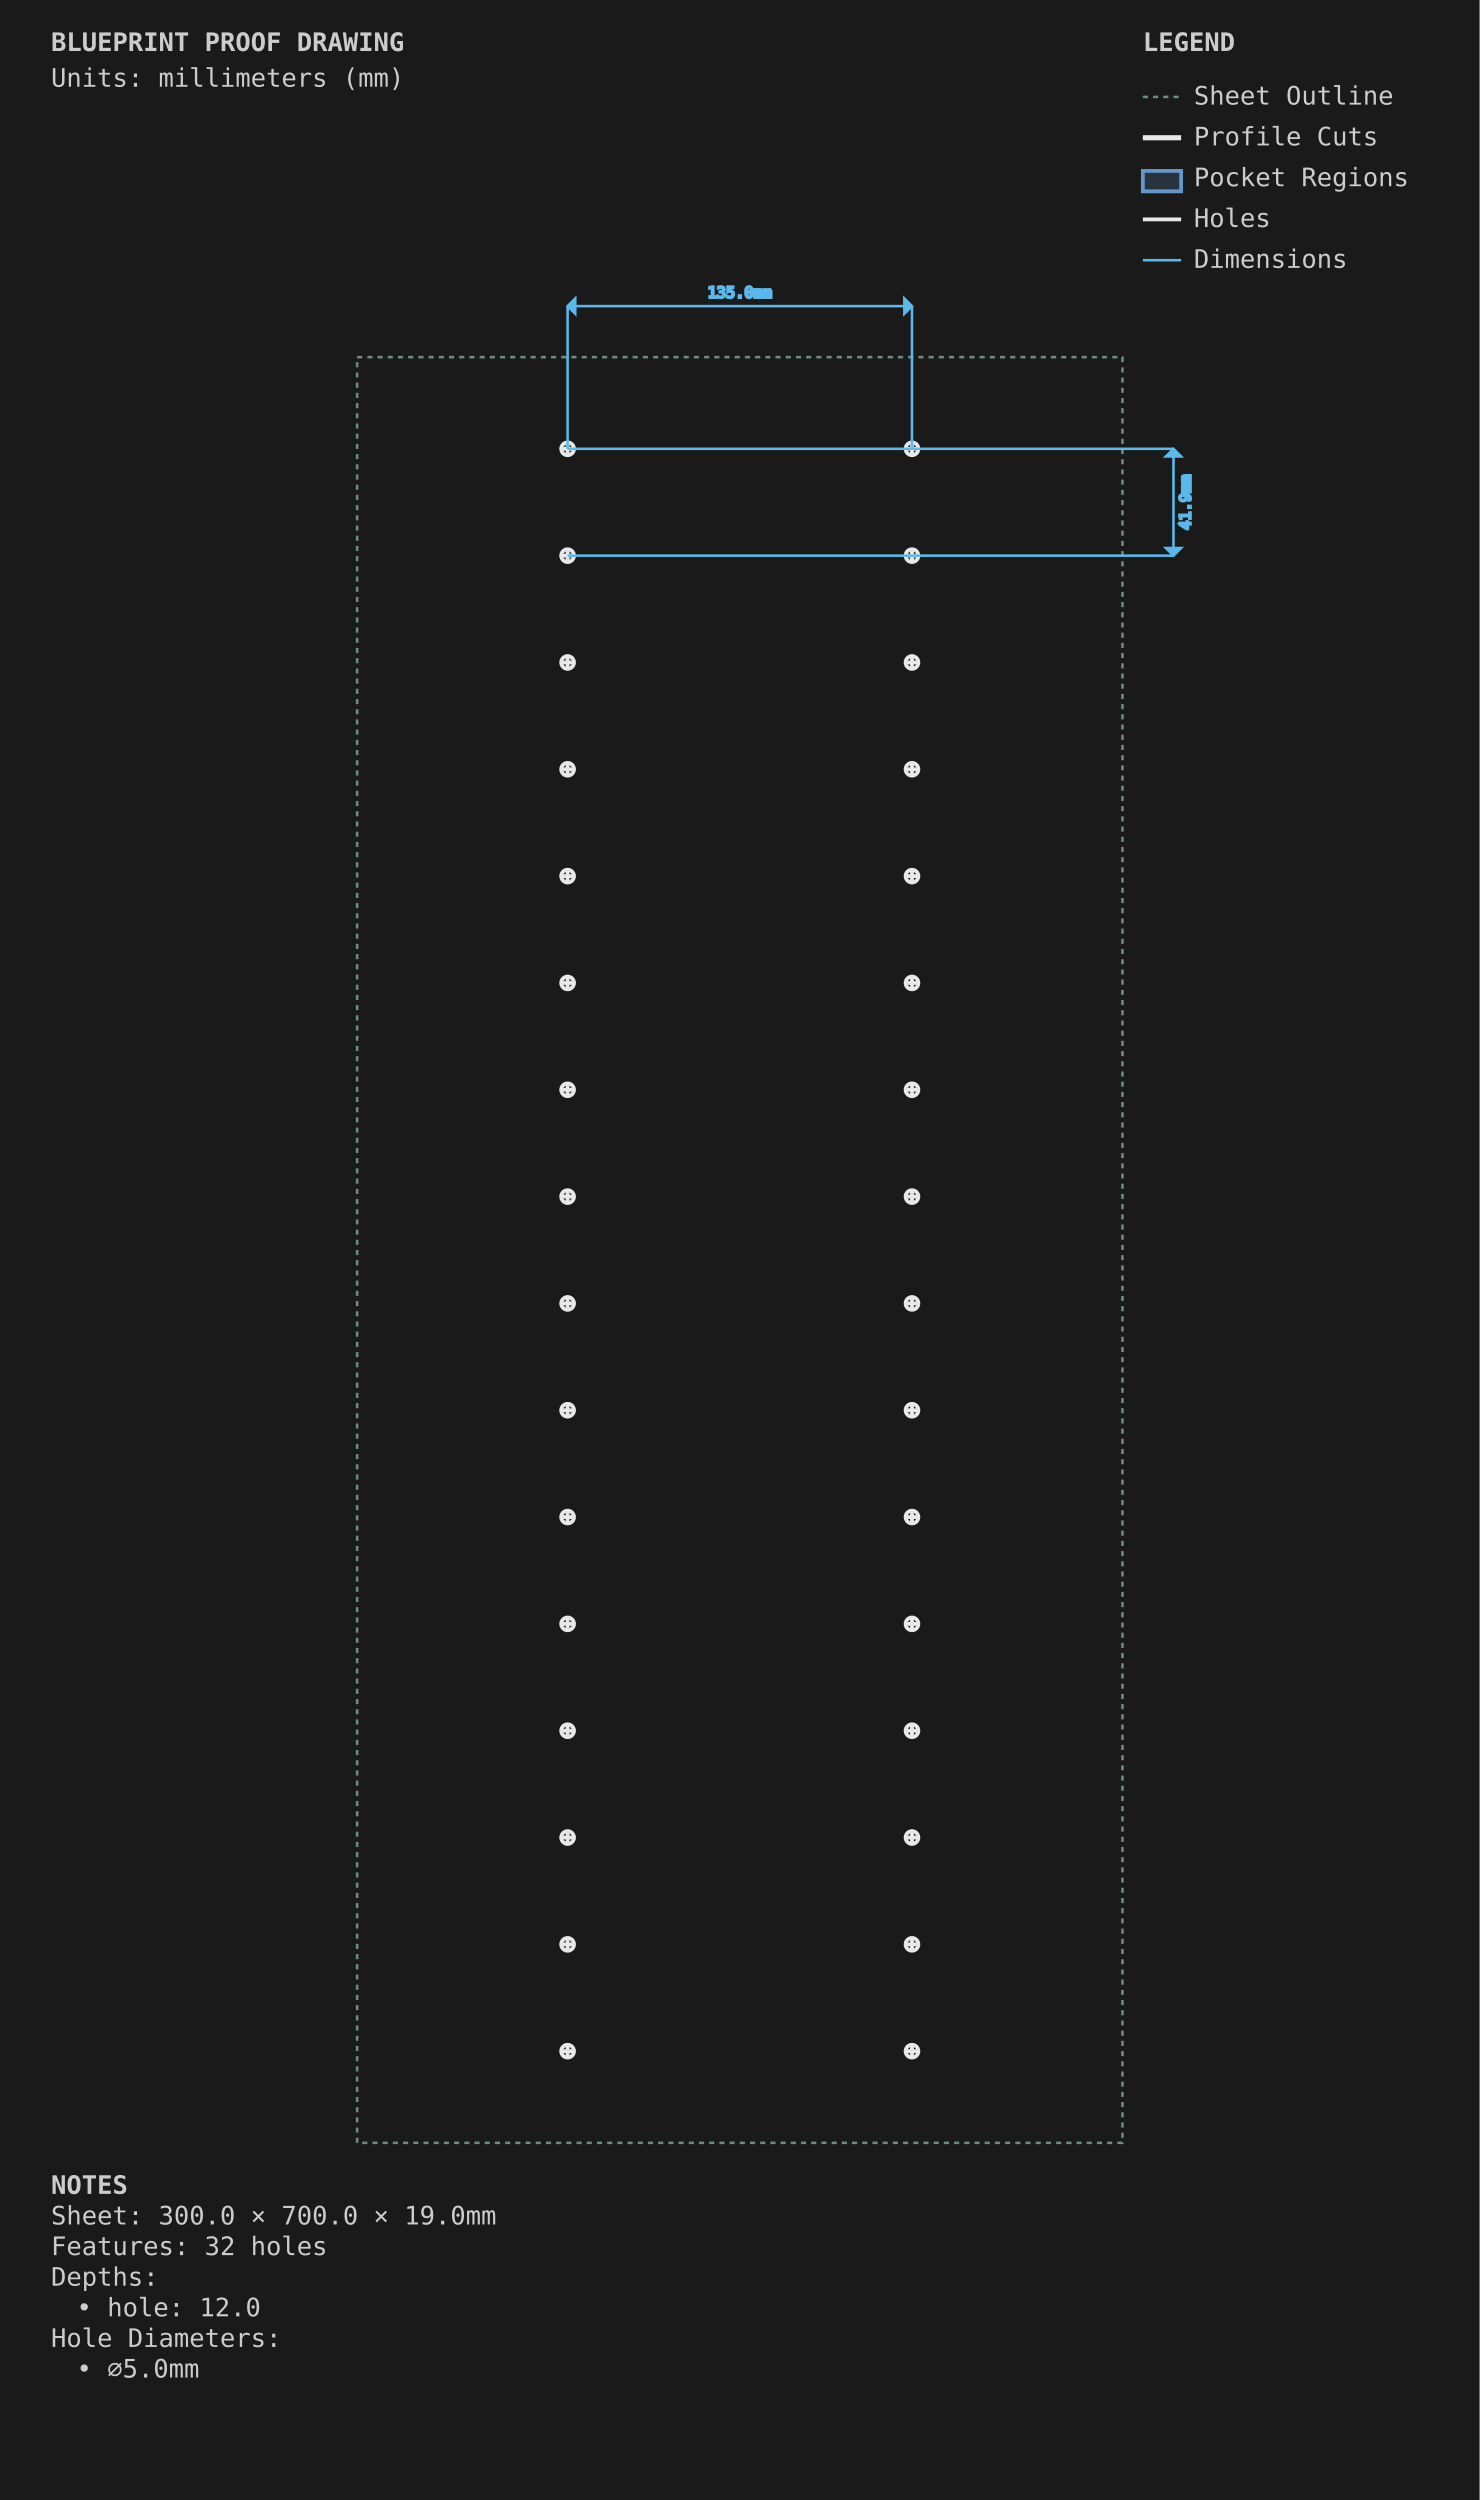
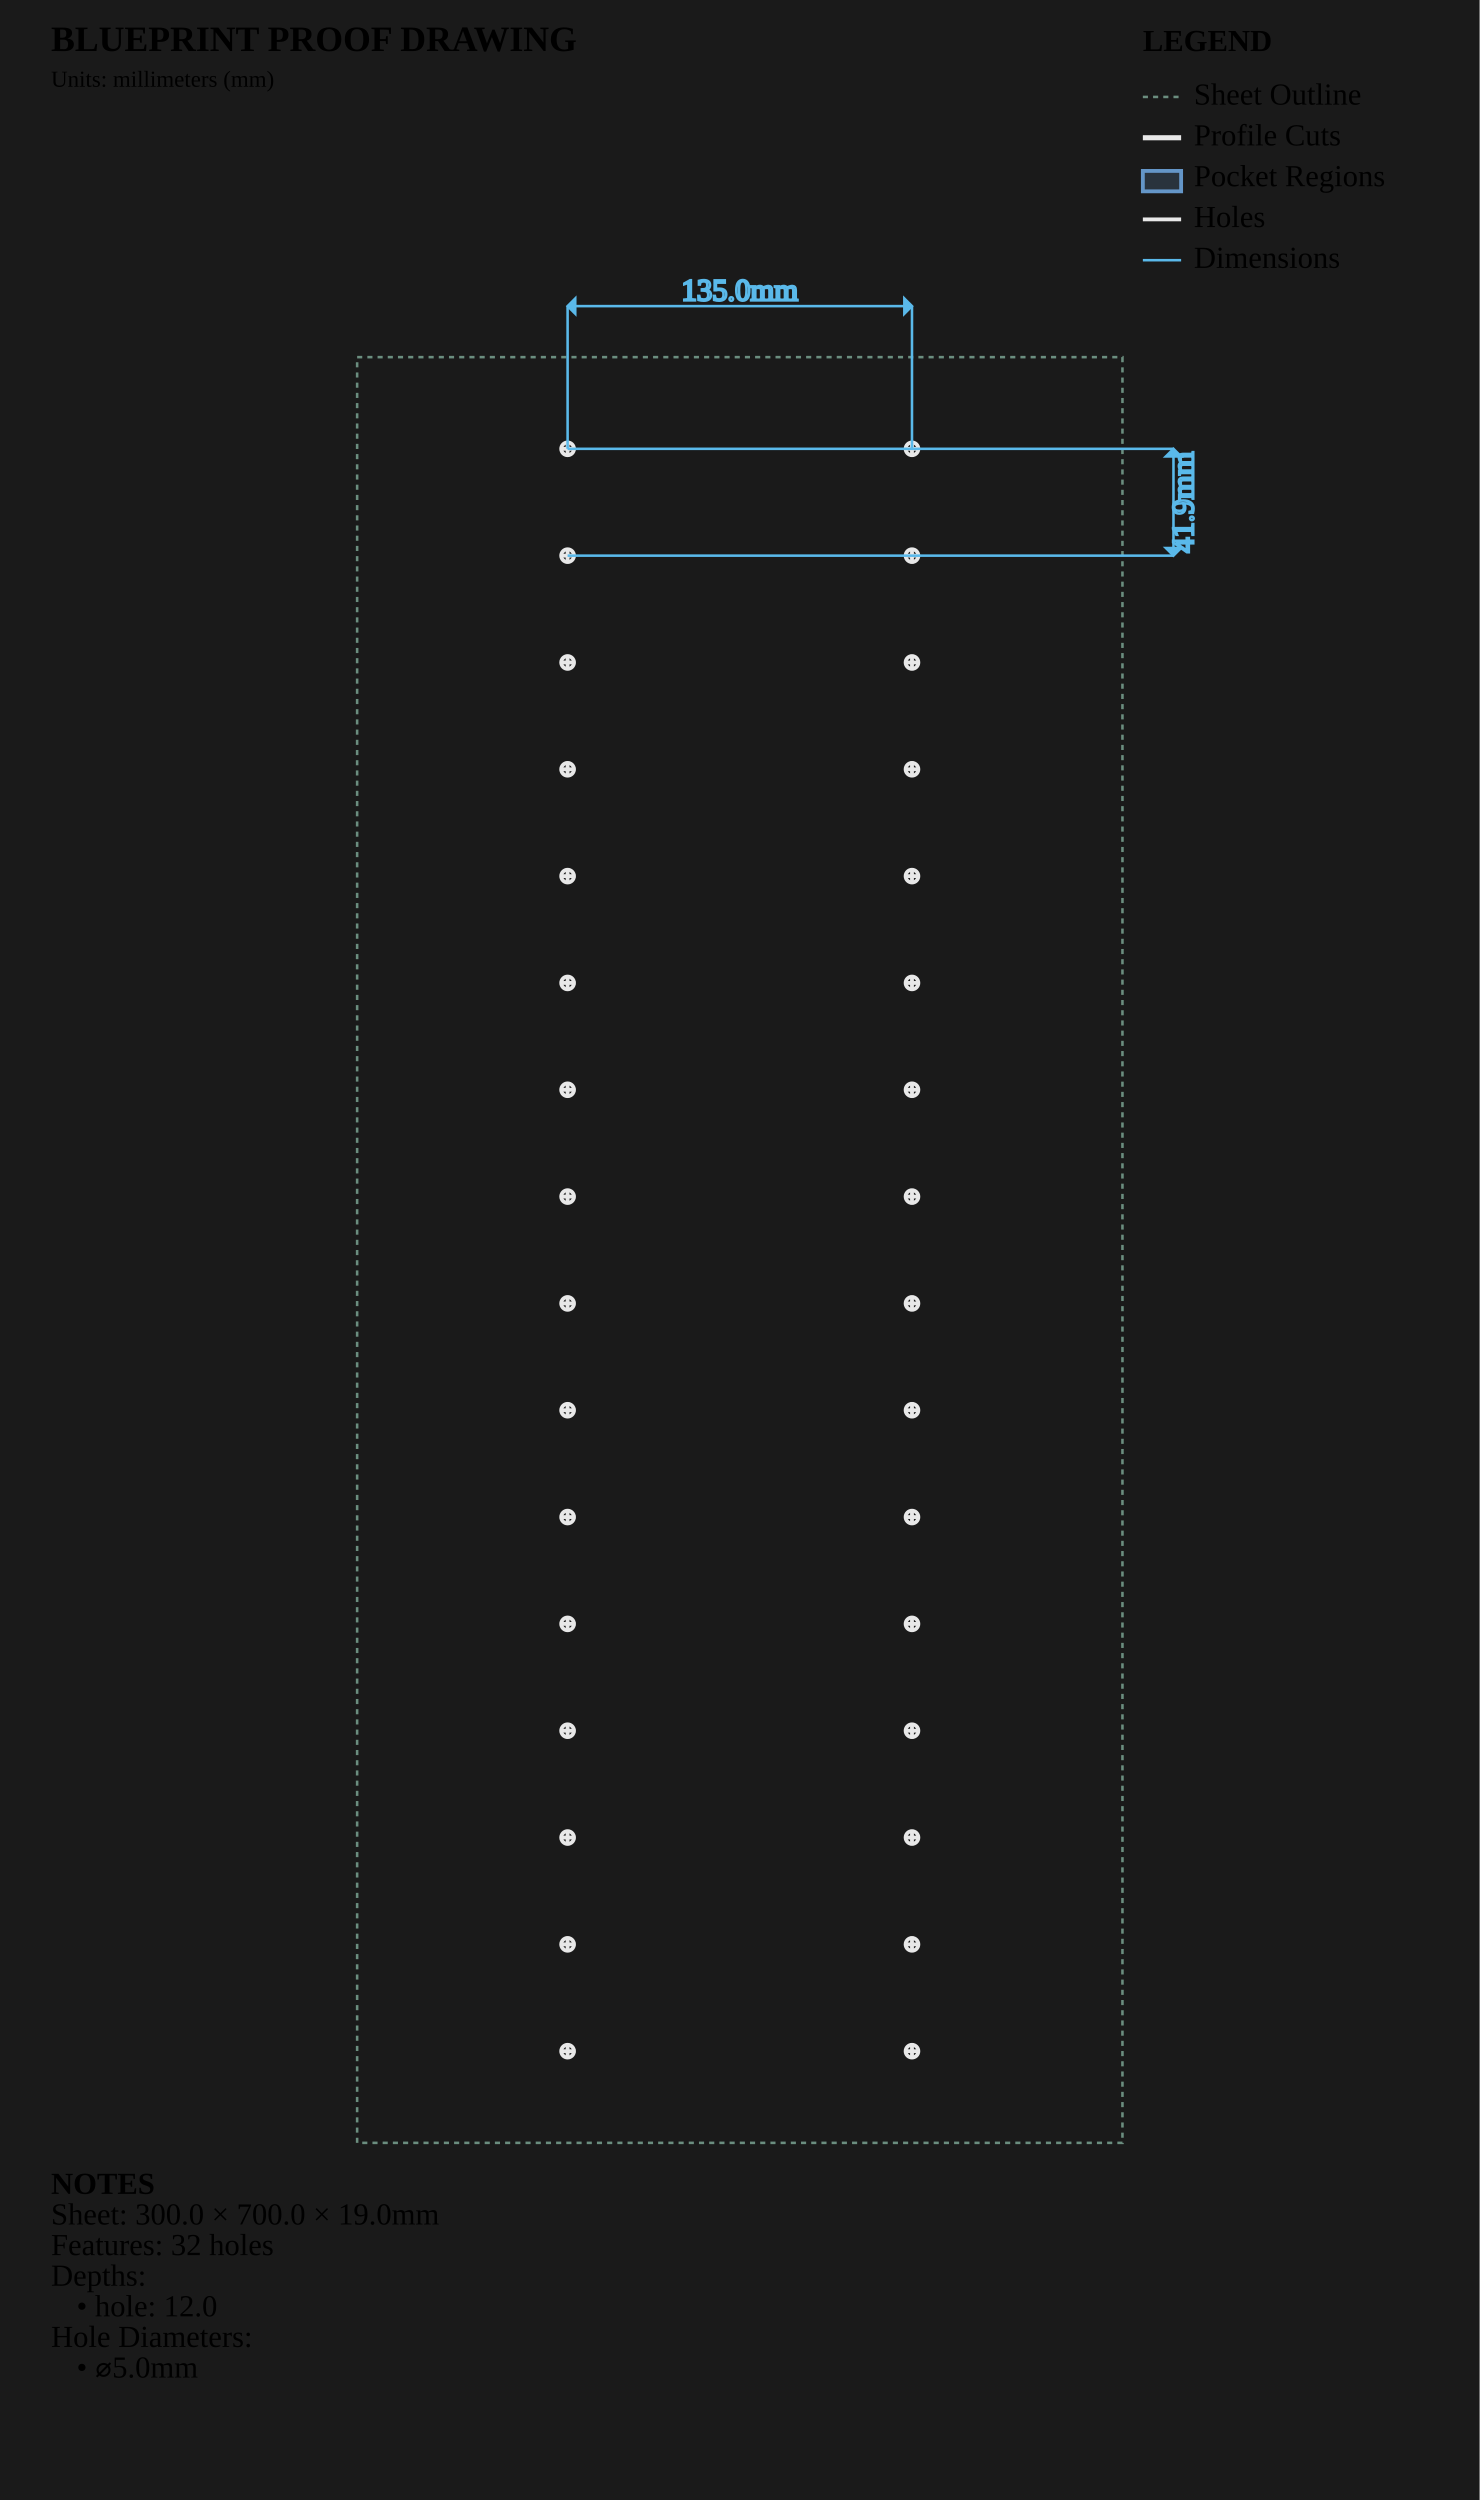
<svg xmlns="http://www.w3.org/2000/svg" viewBox="0 0 580.0 980.0" width="580.0mm" height="980.0mm">
  <style>
        .sheet-outline { stroke: #6b8e7f; stroke-width: 1; fill: none; stroke-dasharray: 2,2; }
        .profile-cuts { stroke: #e8e8e8; stroke-width: 2; fill: none; }
        .pocket-regions { stroke: #6496c8; stroke-width: 1.5; fill: #6496c8; fill-opacity: 0.2; }
        .holes { stroke: #e8e8e8; stroke-width: 1.5; fill: none; }
        .engrave-paths { stroke: #888888; stroke-width: 1; fill: none; stroke-dasharray: 4,4; }
        .construction { stroke: #6b8e7f; stroke-width: 0.5; fill: none; stroke-dasharray: 2,2; }
        .dimensions { stroke: #5ab9ea; stroke-width: 1; fill: none; }
-         .dimension-text { fill: #888888; font-family: monospace; font-size: 6px; }
+         .dimension-text { fill:
        .gap-dimensions { stroke: #ff9500; stroke-width: 1; fill: none; }
-         .gap-text { fill: #888888; font-family: monospace; font-size: 6px; }
+         .gap-text { fill:
        .notes { fill: #cccccc; font-family: monospace; font-size: 10px; }
        .legend { fill: #cccccc; font-family: monospace; font-size: 10px; }
    </style>
  <rect x="0" y="0" width="580.0" height="980.0" fill="#1a1a1a" />
  <g id="SHEET_OUTLINE" class="sheet-outline">
    <rect x="140" y="140" width="300.0" height="700.0" />
  </g>
  <g id="PROFILE_CUTS" class="profile-cuts" />
  <g id="POCKET_REGIONS" class="pocket-regions" />
  <g id="ENGRAVE_PATHS" class="engrave-paths" />
  <g id="HOLES" class="holes">
    <circle cx="222.5" cy="175.938" r="2.5" />
    <line x1="219.5" y1="175.938" x2="225.5" y2="175.938" />
    <line x1="222.5" y1="172.938" x2="222.5" y2="178.938" />
    <circle cx="357.5" cy="175.938" r="2.5" />
    <line x1="354.5" y1="175.938" x2="360.5" y2="175.938" />
    <line x1="357.5" y1="172.938" x2="357.5" y2="178.938" />
    <circle cx="222.5" cy="217.812" r="2.5" />
    <line x1="219.5" y1="217.812" x2="225.5" y2="217.812" />
    <line x1="222.5" y1="214.812" x2="222.5" y2="220.812" />
    <circle cx="357.5" cy="217.812" r="2.5" />
    <line x1="354.5" y1="217.812" x2="360.5" y2="217.812" />
    <line x1="357.5" y1="214.812" x2="357.5" y2="220.812" />
    <circle cx="222.5" cy="259.688" r="2.5" />
    <line x1="219.5" y1="259.688" x2="225.5" y2="259.688" />
    <line x1="222.5" y1="256.688" x2="222.5" y2="262.688" />
    <circle cx="357.5" cy="259.688" r="2.5" />
    <line x1="354.5" y1="259.688" x2="360.5" y2="259.688" />
    <line x1="357.5" y1="256.688" x2="357.5" y2="262.688" />
    <circle cx="222.5" cy="301.562" r="2.5" />
    <line x1="219.5" y1="301.562" x2="225.5" y2="301.562" />
    <line x1="222.5" y1="298.562" x2="222.5" y2="304.562" />
    <circle cx="357.5" cy="301.562" r="2.5" />
    <line x1="354.5" y1="301.562" x2="360.5" y2="301.562" />
    <line x1="357.5" y1="298.562" x2="357.5" y2="304.562" />
    <circle cx="222.5" cy="343.438" r="2.5" />
    <line x1="219.5" y1="343.438" x2="225.5" y2="343.438" />
    <line x1="222.5" y1="340.438" x2="222.5" y2="346.438" />
    <circle cx="357.5" cy="343.438" r="2.5" />
    <line x1="354.5" y1="343.438" x2="360.5" y2="343.438" />
    <line x1="357.5" y1="340.438" x2="357.5" y2="346.438" />
    <circle cx="222.5" cy="385.312" r="2.5" />
    <line x1="219.5" y1="385.312" x2="225.5" y2="385.312" />
    <line x1="222.5" y1="382.312" x2="222.5" y2="388.312" />
    <circle cx="357.5" cy="385.312" r="2.5" />
    <line x1="354.5" y1="385.312" x2="360.5" y2="385.312" />
    <line x1="357.5" y1="382.312" x2="357.5" y2="388.312" />
    <circle cx="222.5" cy="427.188" r="2.5" />
    <line x1="219.5" y1="427.188" x2="225.5" y2="427.188" />
    <line x1="222.5" y1="424.188" x2="222.5" y2="430.188" />
    <circle cx="357.5" cy="427.188" r="2.5" />
    <line x1="354.5" y1="427.188" x2="360.5" y2="427.188" />
    <line x1="357.5" y1="424.188" x2="357.5" y2="430.188" />
    <circle cx="222.5" cy="469.062" r="2.5" />
    <line x1="219.5" y1="469.062" x2="225.5" y2="469.062" />
    <line x1="222.5" y1="466.062" x2="222.5" y2="472.062" />
    <circle cx="357.5" cy="469.062" r="2.5" />
    <line x1="354.5" y1="469.062" x2="360.5" y2="469.062" />
    <line x1="357.5" y1="466.062" x2="357.5" y2="472.062" />
    <circle cx="222.5" cy="510.938" r="2.5" />
    <line x1="219.5" y1="510.938" x2="225.5" y2="510.938" />
    <line x1="222.5" y1="507.938" x2="222.5" y2="513.938" />
    <circle cx="357.5" cy="510.938" r="2.5" />
    <line x1="354.5" y1="510.938" x2="360.5" y2="510.938" />
    <line x1="357.5" y1="507.938" x2="357.5" y2="513.938" />
    <circle cx="222.5" cy="552.812" r="2.5" />
    <line x1="219.5" y1="552.812" x2="225.5" y2="552.812" />
    <line x1="222.5" y1="549.812" x2="222.5" y2="555.812" />
    <circle cx="357.5" cy="552.812" r="2.5" />
    <line x1="354.5" y1="552.812" x2="360.5" y2="552.812" />
    <line x1="357.5" y1="549.812" x2="357.5" y2="555.812" />
    <circle cx="222.5" cy="594.688" r="2.5" />
    <line x1="219.5" y1="594.688" x2="225.5" y2="594.688" />
    <line x1="222.5" y1="591.688" x2="222.5" y2="597.688" />
    <circle cx="357.5" cy="594.688" r="2.5" />
    <line x1="354.5" y1="594.688" x2="360.5" y2="594.688" />
    <line x1="357.5" y1="591.688" x2="357.5" y2="597.688" />
    <circle cx="222.5" cy="636.562" r="2.5" />
    <line x1="219.5" y1="636.562" x2="225.5" y2="636.562" />
    <line x1="222.5" y1="633.562" x2="222.5" y2="639.562" />
    <circle cx="357.5" cy="636.562" r="2.5" />
    <line x1="354.5" y1="636.562" x2="360.5" y2="636.562" />
    <line x1="357.5" y1="633.562" x2="357.5" y2="639.562" />
    <circle cx="222.5" cy="678.438" r="2.5" />
    <line x1="219.5" y1="678.438" x2="225.5" y2="678.438" />
    <line x1="222.5" y1="675.438" x2="222.5" y2="681.438" />
    <circle cx="357.5" cy="678.438" r="2.5" />
    <line x1="354.5" y1="678.438" x2="360.5" y2="678.438" />
    <line x1="357.5" y1="675.438" x2="357.5" y2="681.438" />
    <circle cx="222.5" cy="720.312" r="2.5" />
    <line x1="219.5" y1="720.312" x2="225.5" y2="720.312" />
    <line x1="222.5" y1="717.312" x2="222.5" y2="723.312" />
    <circle cx="357.5" cy="720.312" r="2.5" />
    <line x1="354.5" y1="720.312" x2="360.5" y2="720.312" />
    <line x1="357.5" y1="717.312" x2="357.5" y2="723.312" />
    <circle cx="222.5" cy="762.188" r="2.5" />
    <line x1="219.5" y1="762.188" x2="225.5" y2="762.188" />
    <line x1="222.5" y1="759.188" x2="222.5" y2="765.188" />
    <circle cx="357.5" cy="762.188" r="2.5" />
    <line x1="354.5" y1="762.188" x2="360.5" y2="762.188" />
    <line x1="357.5" y1="759.188" x2="357.5" y2="765.188" />
    <circle cx="222.5" cy="804.062" r="2.5" />
    <line x1="219.5" y1="804.062" x2="225.5" y2="804.062" />
    <line x1="222.5" y1="801.062" x2="222.5" y2="807.062" />
    <circle cx="357.5" cy="804.062" r="2.5" />
    <line x1="354.5" y1="804.062" x2="360.5" y2="804.062" />
    <line x1="357.5" y1="801.062" x2="357.5" y2="807.062" />
  </g>
  <g id="CONSTRUCTION" class="construction" />
  <g id="DIMENSIONS" class="dimensions">
    <line x1="222.5" y1="175.938" x2="222.5" y2="120.0" stroke="#5ab9ea" stroke-width="1" />
    <line x1="357.5" y1="175.938" x2="357.5" y2="120.0" stroke="#5ab9ea" stroke-width="1" />
    <line x1="222.5" y1="120.0" x2="357.5" y2="120.0" stroke="#5ab9ea" stroke-width="1" />
    <polygon points="222.5,120.0 225.5,117.0 225.5,123.0" fill="#5ab9ea" />
    <polygon points="357.5,120.0 354.5,117.0 354.5,123.0" fill="#5ab9ea" />
    <text x="290.0" y="115.0" class="dimension-text" text-anchor="middle" dominant-baseline="middle">135.0mm</text>
    <line x1="222.5" y1="175.938" x2="460.0" y2="175.938" stroke="#5ab9ea" stroke-width="1" />
    <line x1="222.5" y1="217.812" x2="460.0" y2="217.812" stroke="#5ab9ea" stroke-width="1" />
    <line x1="460.0" y1="175.938" x2="460.0" y2="217.812" stroke="#5ab9ea" stroke-width="1" />
    <polygon points="460.0,175.938 457.0,178.938 463.0,178.938" fill="#5ab9ea" />
    <polygon points="460.0,217.812 457.0,214.812 463.0,214.812" fill="#5ab9ea" />
    <text x="465.0" y="196.875" class="dimension-text" text-anchor="middle" dominant-baseline="middle" transform="rotate(-90 465.0 196.875)">41.9mm</text>
  </g>
  <g id="NOTES" class="notes">
    <text x="20" y="860.0" class="notes" font-weight="bold">NOTES</text>
    <text x="20" y="872.0" class="notes">Sheet: 300.0 × 700.0 × 19.0mm</text>
    <text x="20" y="884.0" class="notes">Features: 32 holes</text>
    <text x="20" y="896.0" class="notes">Depths:</text>
    <text x="30" y="908.0" class="notes">• hole: 12.0</text>
    <text x="20" y="920.0" class="notes">Hole Diameters:</text>
    <text x="30" y="932.0" class="notes">• ⌀5.0mm</text>
  </g>
  <g id="TITLE_BLOCK" class="title-block">
    <text x="20" y="20" class="notes" font-weight="bold" font-size="14px">BLUEPRINT PROOF DRAWING</text>
    <text x="20" y="34" class="notes" font-size="9px">Units: millimeters (mm)</text>
  </g>
  <g id="LEGEND" class="legend">
    <text x="448.0" y="20" class="legend" font-weight="bold">LEGEND</text>
    <line x1="448.0" y1="38" x2="463.0" y2="38" stroke="#6b8e7f" stroke-width="1" stroke-dasharray="2,2" />
    <text x="468.0" y="41" class="legend">Sheet Outline</text>
    <line x1="448.0" y1="54" x2="463.0" y2="54" stroke="#e8e8e8" stroke-width="2" />
    <text x="468.0" y="57" class="legend">Profile Cuts</text>
    <rect x="448.0" y="67" width="15.0" height="8" stroke="#6496c8" stroke-width="1.5" fill="#6496c8" fill-opacity="0.2" />
    <text x="468.0" y="73" class="legend">Pocket Regions</text>
    <line x1="448.0" y1="86" x2="463.0" y2="86" stroke="#e8e8e8" stroke-width="1.5" />
    <text x="468.0" y="89" class="legend">Holes</text>
    <line x1="448.0" y1="102" x2="463.0" y2="102" stroke="#5ab9ea" stroke-width="1" />
    <text x="468.0" y="105" class="legend">Dimensions</text>
  </g>
</svg>
